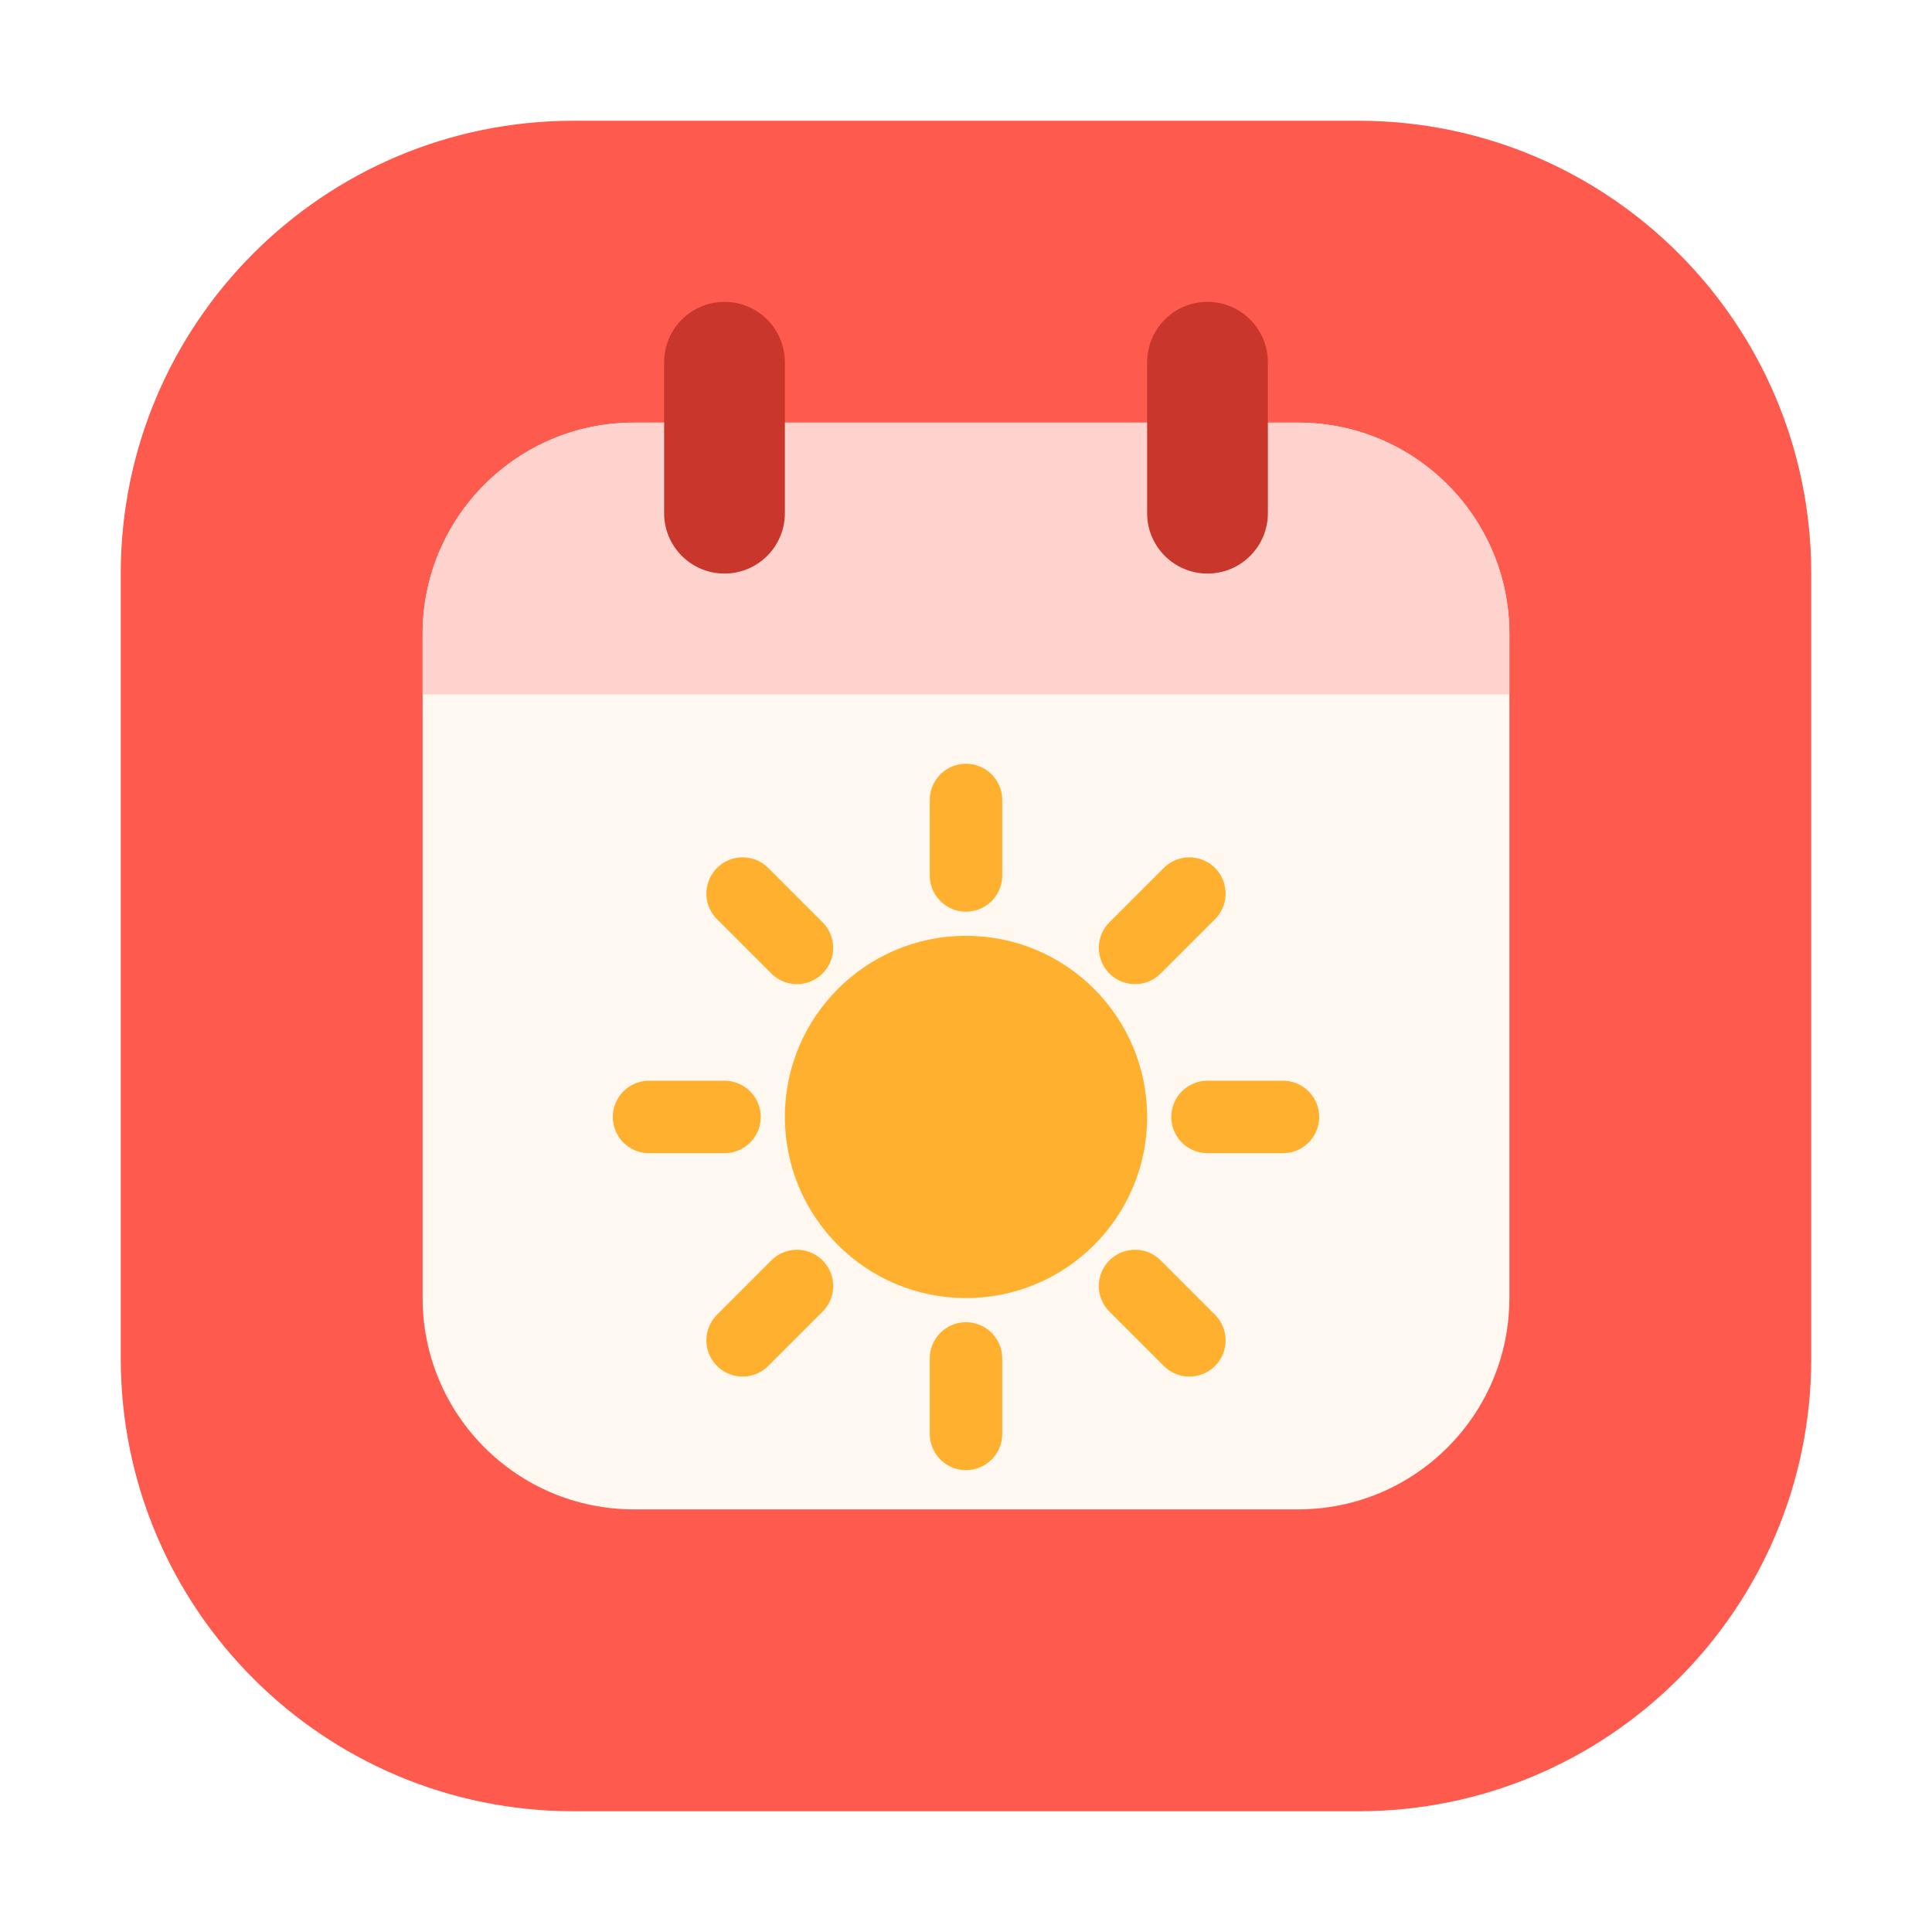
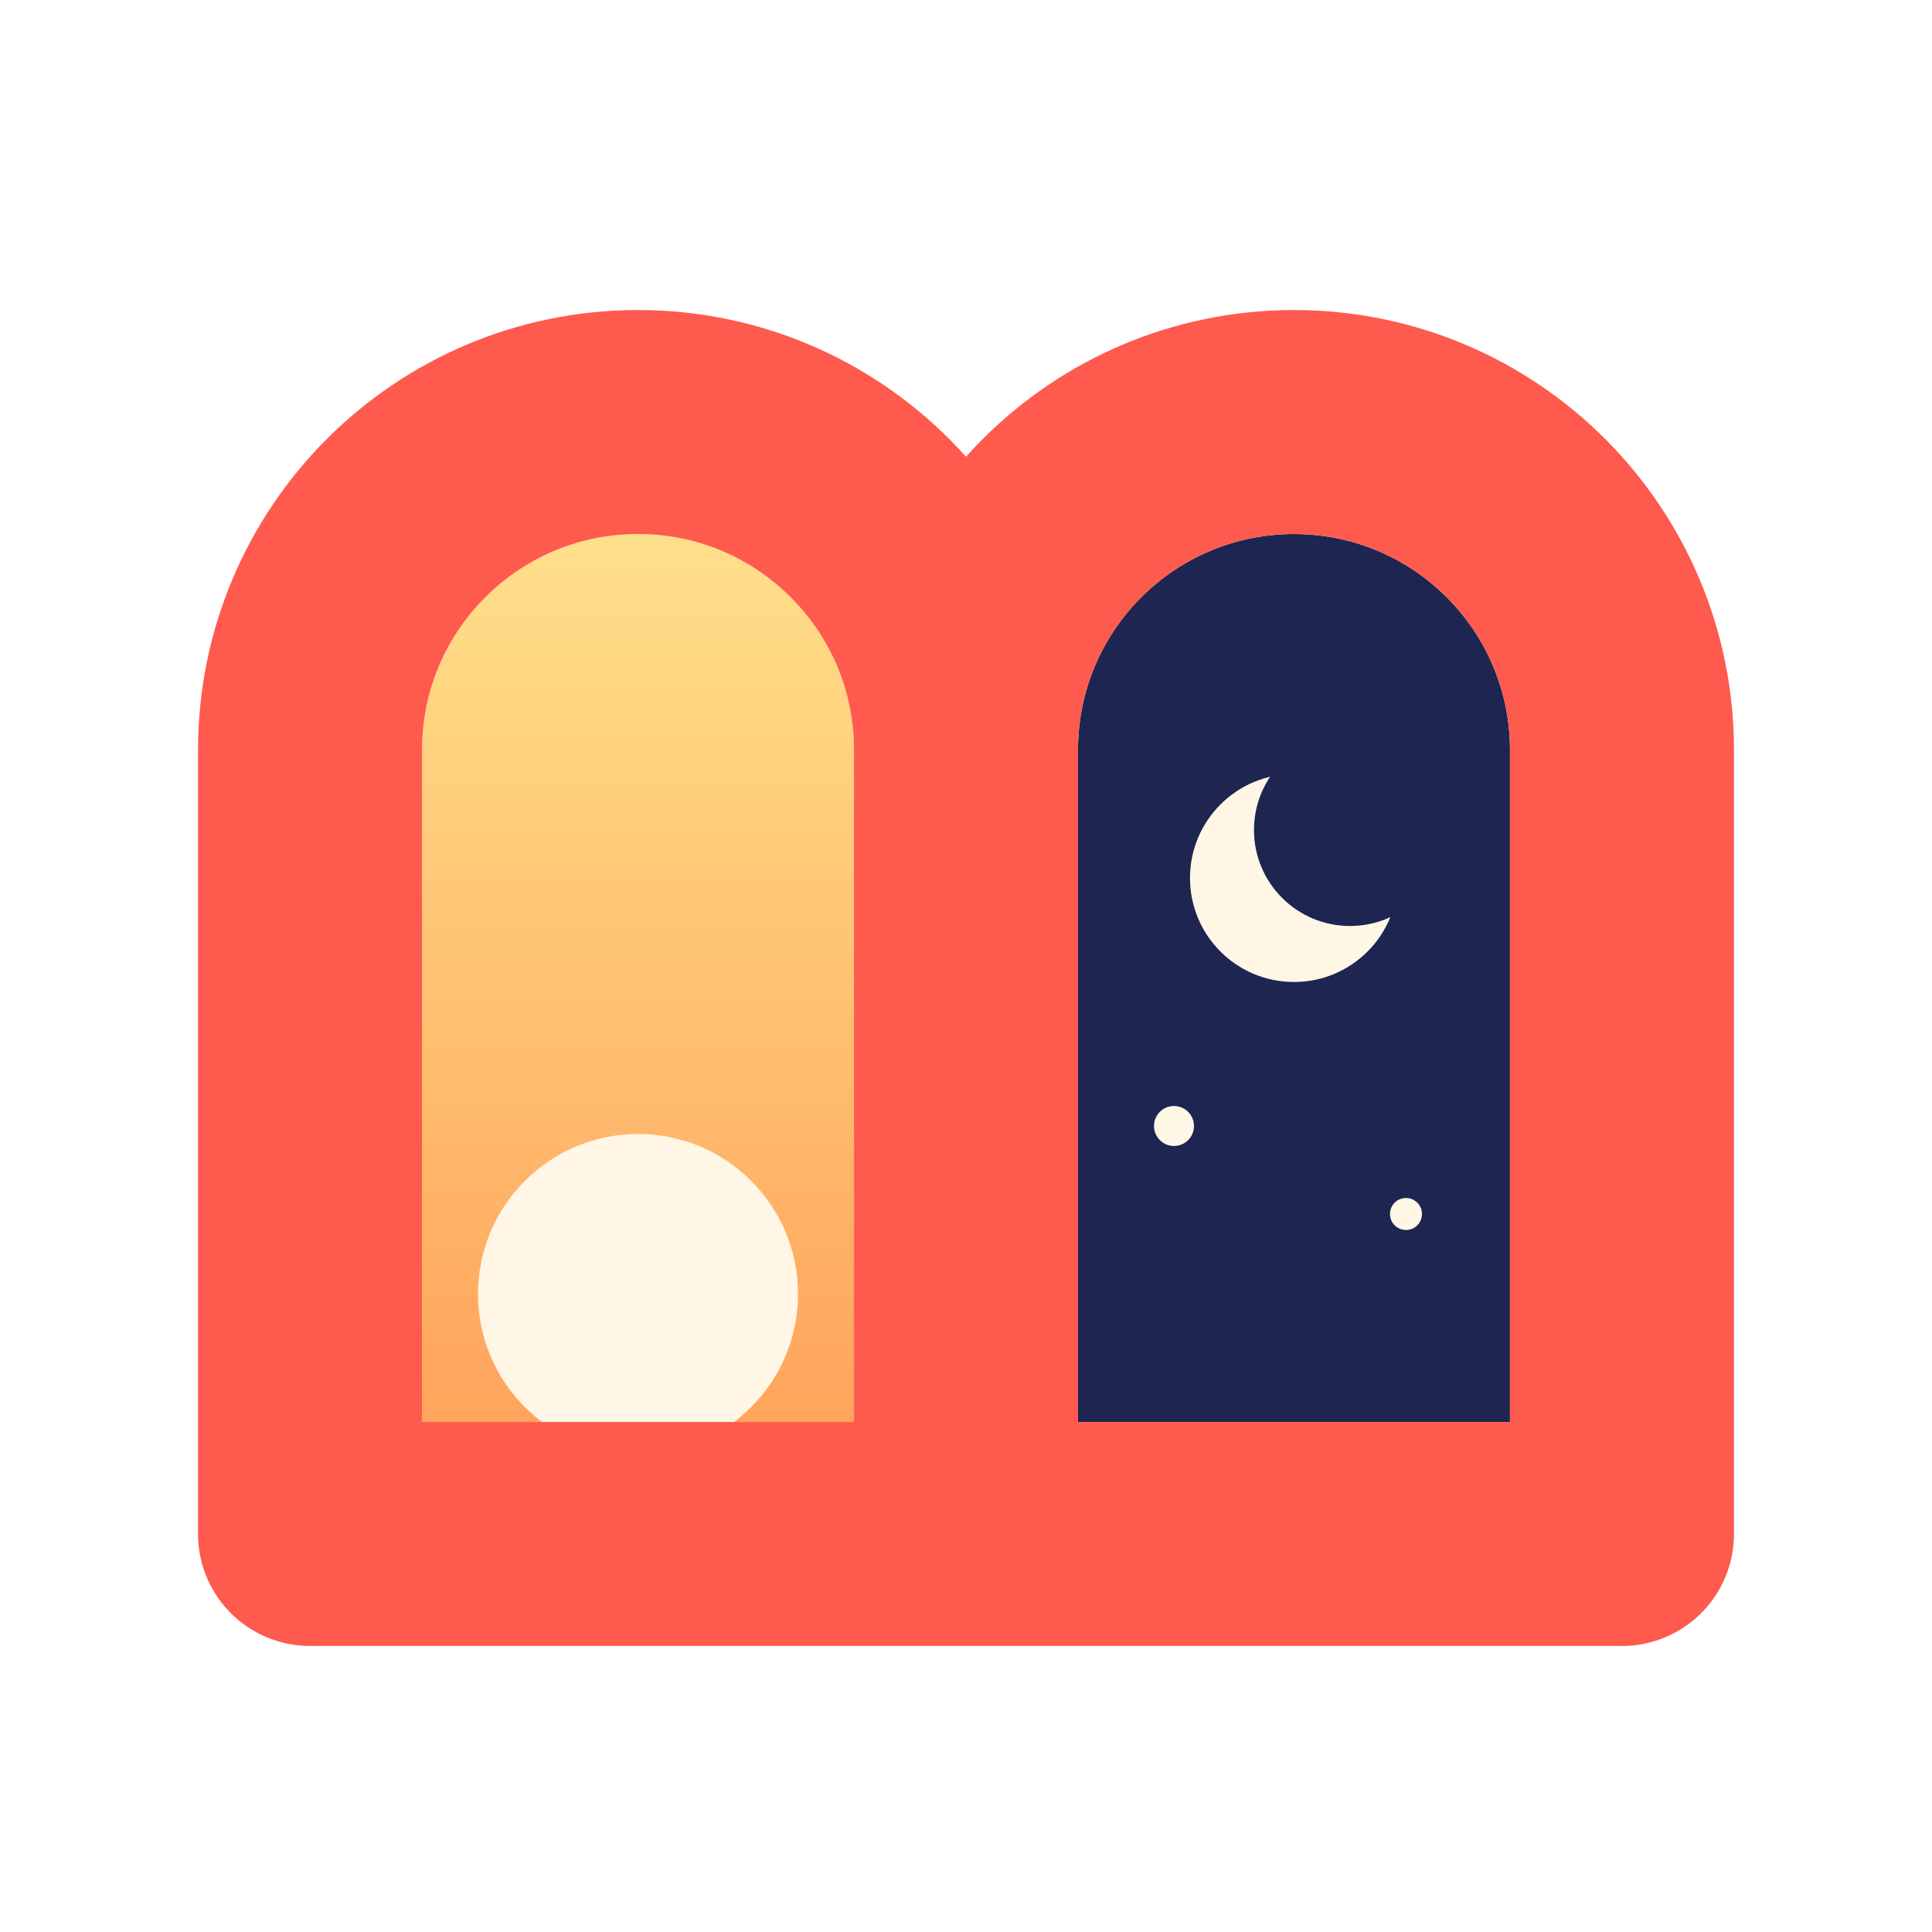
- <svg xmlns="http://www.w3.org/2000/svg" viewBox="0 0 64 64" width="128" height="128" role="img" aria-label="Marco">
-   <rect x="4" y="4" width="56" height="56" rx="15" fill="#ff5a4e" />
-   <rect x="14" y="14" width="36" height="36" rx="7" fill="#fff8f1" />
-   <path d="M14 21a7 7 0 0 1 7-7h22a7 7 0 0 1 7 7v2H14z" fill="#ffd3cd" />
-   <rect x="22" y="10" width="4" height="9" rx="2" fill="#c9372c" />
-   <rect x="38" y="10" width="4" height="9" rx="2" fill="#c9372c" />
-   <circle cx="32" cy="37" r="6" fill="#ffb02e" />
-   <g stroke="#ffb02e" stroke-width="2.4" stroke-linecap="round">
-     <path d="M32 26.5v2.5M32 45v2.5M21.5 37h2.5M40 37h2.5M24.6 29.6l1.8 1.8M37.6 42.6l1.8 1.8M24.6 44.4l1.8-1.8M37.6 31.4l1.8-1.8" />
+ <svg xmlns="http://www.w3.org/2000/svg" viewBox="0 0 512 512" width="512" height="512" role="img" aria-label="Marco">
+   <defs>
+     <linearGradient id="g1d" x1="0" y1="0" x2="0" y2="1">
+       <stop offset="0" stop-color="#ffe08a" />
+       <stop offset="1" stop-color="#ffa45c" />
+     </linearGradient>
+     <clipPath id="k1a">
+       <path d="M120 404 V236 A54 54 0 0 1 228 236 V404 Z" />
+     </clipPath>
+     <clipPath id="k1b">
+       <path d="M284 404 V236 A54 54 0 0 1 392 236 V404 Z" />
+     </clipPath>
+   </defs>
+   <g transform="translate(256 256) scale(1.06) translate(-256 -290)">
+     <path d="M120 404 V236 A54 54 0 0 1 228 236 V404 Z" fill="url(#g1d)" />
+     <path d="M284 404 V236 A54 54 0 0 1 392 236 V404 Z" fill="#1d2550" />
+     <g clip-path="url(#k1a)">
+       <circle cx="174" cy="372" r="40" fill="#fff6e6" />
+     </g>
+     <g clip-path="url(#k1b)">
+       <circle cx="338" cy="268" r="26" fill="#fff6e6" />
+       <circle cx="352" cy="256" r="24" fill="#1d2550" />
+       <circle cx="308" cy="330" r="5" fill="#fff6e6" />
+       <circle cx="366" cy="352" r="4" fill="#fff6e6" />
+     </g>
+     <path d="M92 236 A82 82 0 0 1 256 236 A82 82 0 0 1 420 236 V432 H92 Z M256 236 V432" fill="none" stroke="#ff5a4e" stroke-width="56" stroke-linejoin="round" />
  </g>
</svg>
